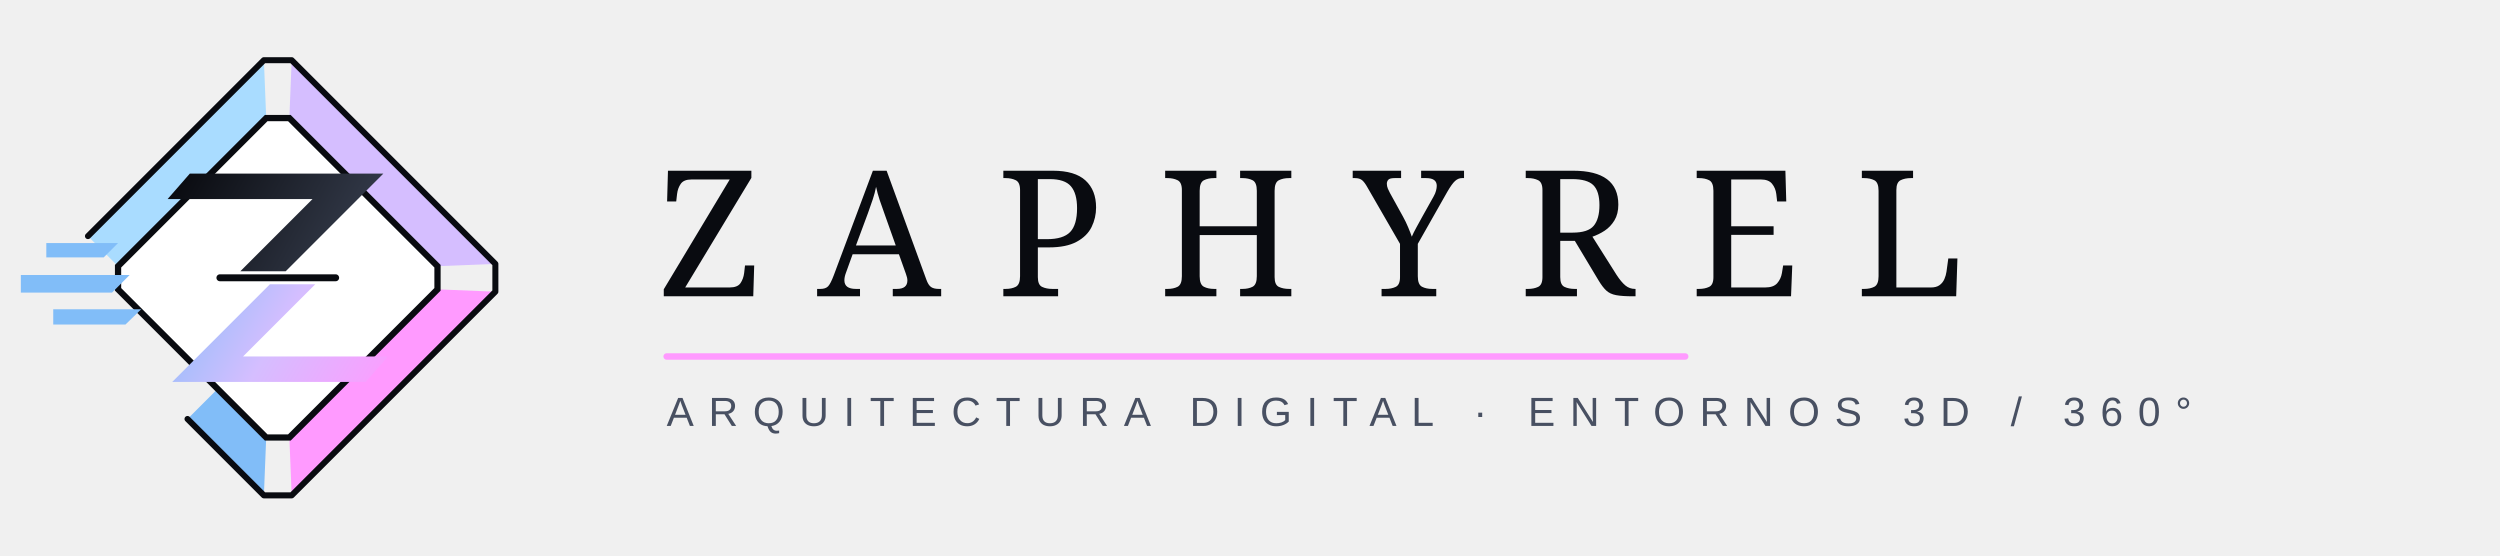
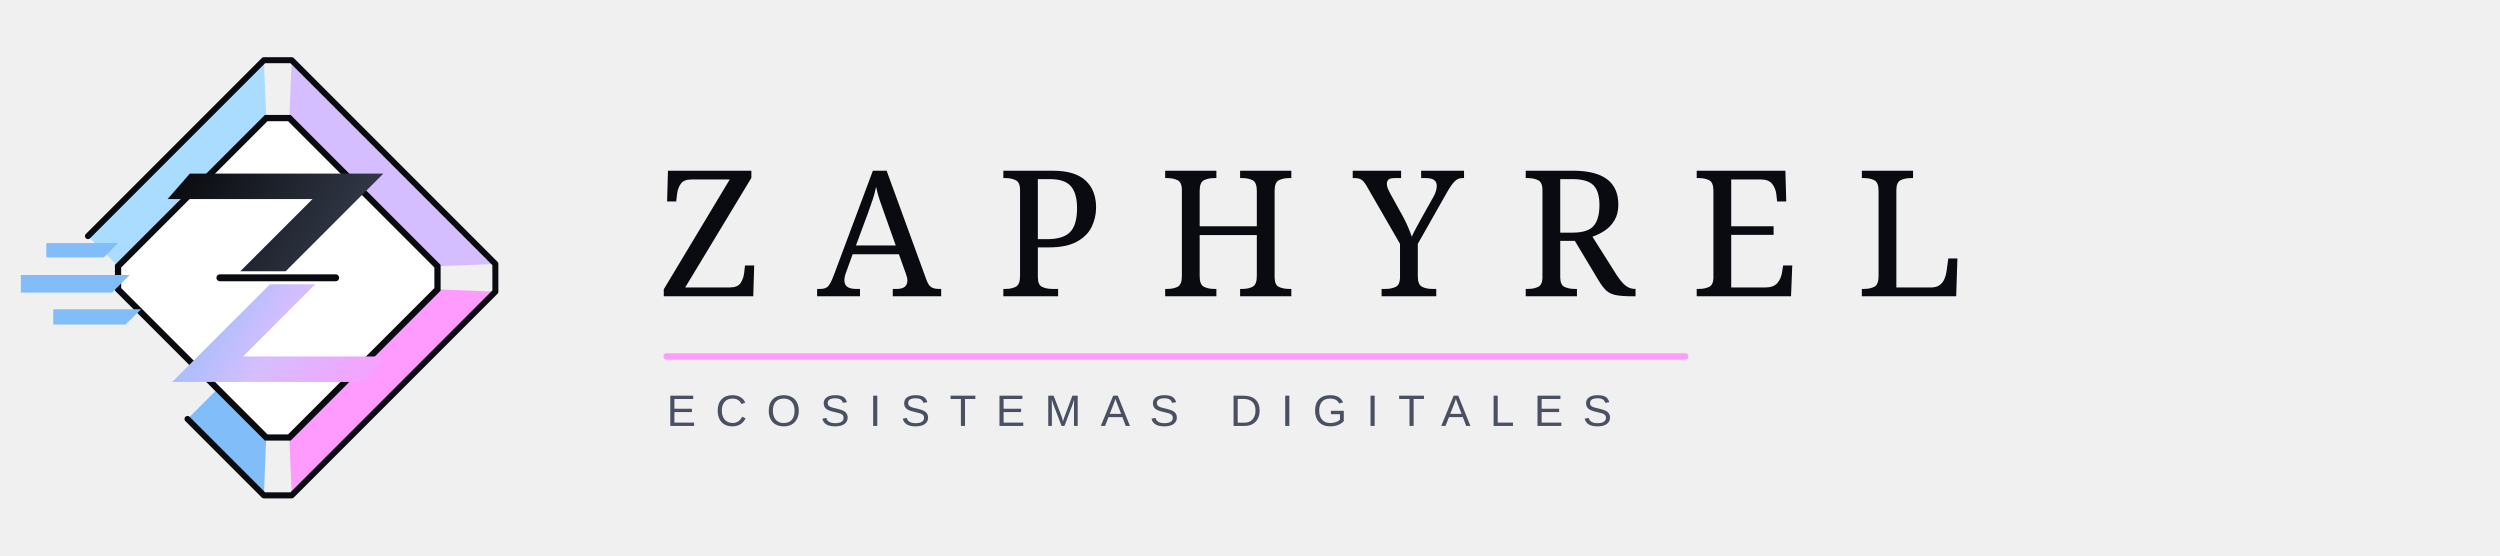
<svg xmlns="http://www.w3.org/2000/svg" viewBox="0 0 540 120" width="540" height="120" fill="none">
  <defs>
    <linearGradient id="pAll" x1="12" y1="12" x2="108" y2="108" gradientUnits="userSpaceOnUse">
      <stop offset="0%" stop-color="#81BDF8" />
      <stop offset="25%" stop-color="#A9DCFF" />
      <stop offset="50%" stop-color="#D5BEFF" />
      <stop offset="75%" stop-color="#FFD5FF" />
      <stop offset="100%" stop-color="#FF9AFF" />
    </linearGradient>
    <linearGradient id="zWingA" x1="36" y1="36" x2="84" y2="62" gradientUnits="userSpaceOnUse">
      <stop offset="0%" stop-color="#06070B" />
      <stop offset="100%" stop-color="#3E4658" />
    </linearGradient>
    <linearGradient id="zWingB" x1="36" y1="58" x2="84" y2="86" gradientUnits="userSpaceOnUse">
      <stop offset="0%" stop-color="#81BDF8" />
      <stop offset="50%" stop-color="#D5BEFF" />
      <stop offset="100%" stop-color="#FF9AFF" />
    </linearGradient>
  </defs>
  <polygon points="19,51 57,13 57.5,25.5 25.5,57.5" fill="#A9DCFF" />
  <polygon points="63,13 107,57 94.5,57.5 62.5,25.5" fill="#D5BEFF" />
  <polygon points="107,63 63,107 62.5,94.5 94.5,62.5" fill="#FF9AFF" />
  <polygon points="57,107 40.5,90.5 49,82 57.5,94.5" fill="#81BDF8" />
  <path d="M 19 51 L 57 13 L 63 13 L 107 57 L 107 63 L 63 107 L 57 107 L 40.5 90.5" stroke="#090B10" stroke-width="1.3" stroke-linecap="round" stroke-linejoin="round" />
  <polygon points="57.5,25.5 62.5,25.5 94.5,57.5 94.5,62.5 62.5,94.5 57.5,94.5 25.5,62.5 25.5,57.5" fill="#FFFFFF" stroke="#090B10" stroke-width="1.35" />
  <path d="M 10 52.5 H 25.5 L 22.4 55.6 H 10 Z M 4.5 59.4 H 28 L 24.2 63.2 H 4.5 Z M 11.5 66.8 H 30.5 L 27.1 70.1 H 11.5 Z" fill="#81BDF8" />
  <path d="M 41 37.5 H 82.8 L 61.7 58.6 H 51.9 L 67.5 43 H 36.2 Z" fill="url(#zWingA)" />
  <path d="M 79 82.5 H 37.2 L 58.3 61.4 H 68.1 L 52.5 77 H 83.8 Z" fill="url(#zWingB)" />
  <line x1="47.5" y1="60" x2="72.5" y2="60" stroke="#090B10" stroke-width="1.5" stroke-linecap="round" />
  <text x="142" y="64" font-family="'Cormorant Garamond', Georgia, serif" font-weight="300" font-size="38" letter-spacing="12" fill="#090B10">ZAPHYREL</text>
  <line x1="144" y1="77" x2="364" y2="77" stroke="url(#pAll)" stroke-width="1.4" stroke-linecap="round" />
-   <text x="144" y="92" font-family="'Outfit', Arial, sans-serif" font-weight="500" font-size="8.8" letter-spacing="3.2" fill="#485062">ARQUITECTURA DIGITAL · ENTORNOS 3D / 360°</text>
+   <text x="144" y="92" font-family="'Outfit', Arial, sans-serif" font-weight="500" font-size="9.5" letter-spacing="4.2" fill="#485062">ECOSISTEMAS DIGITALES</text>
</svg>
